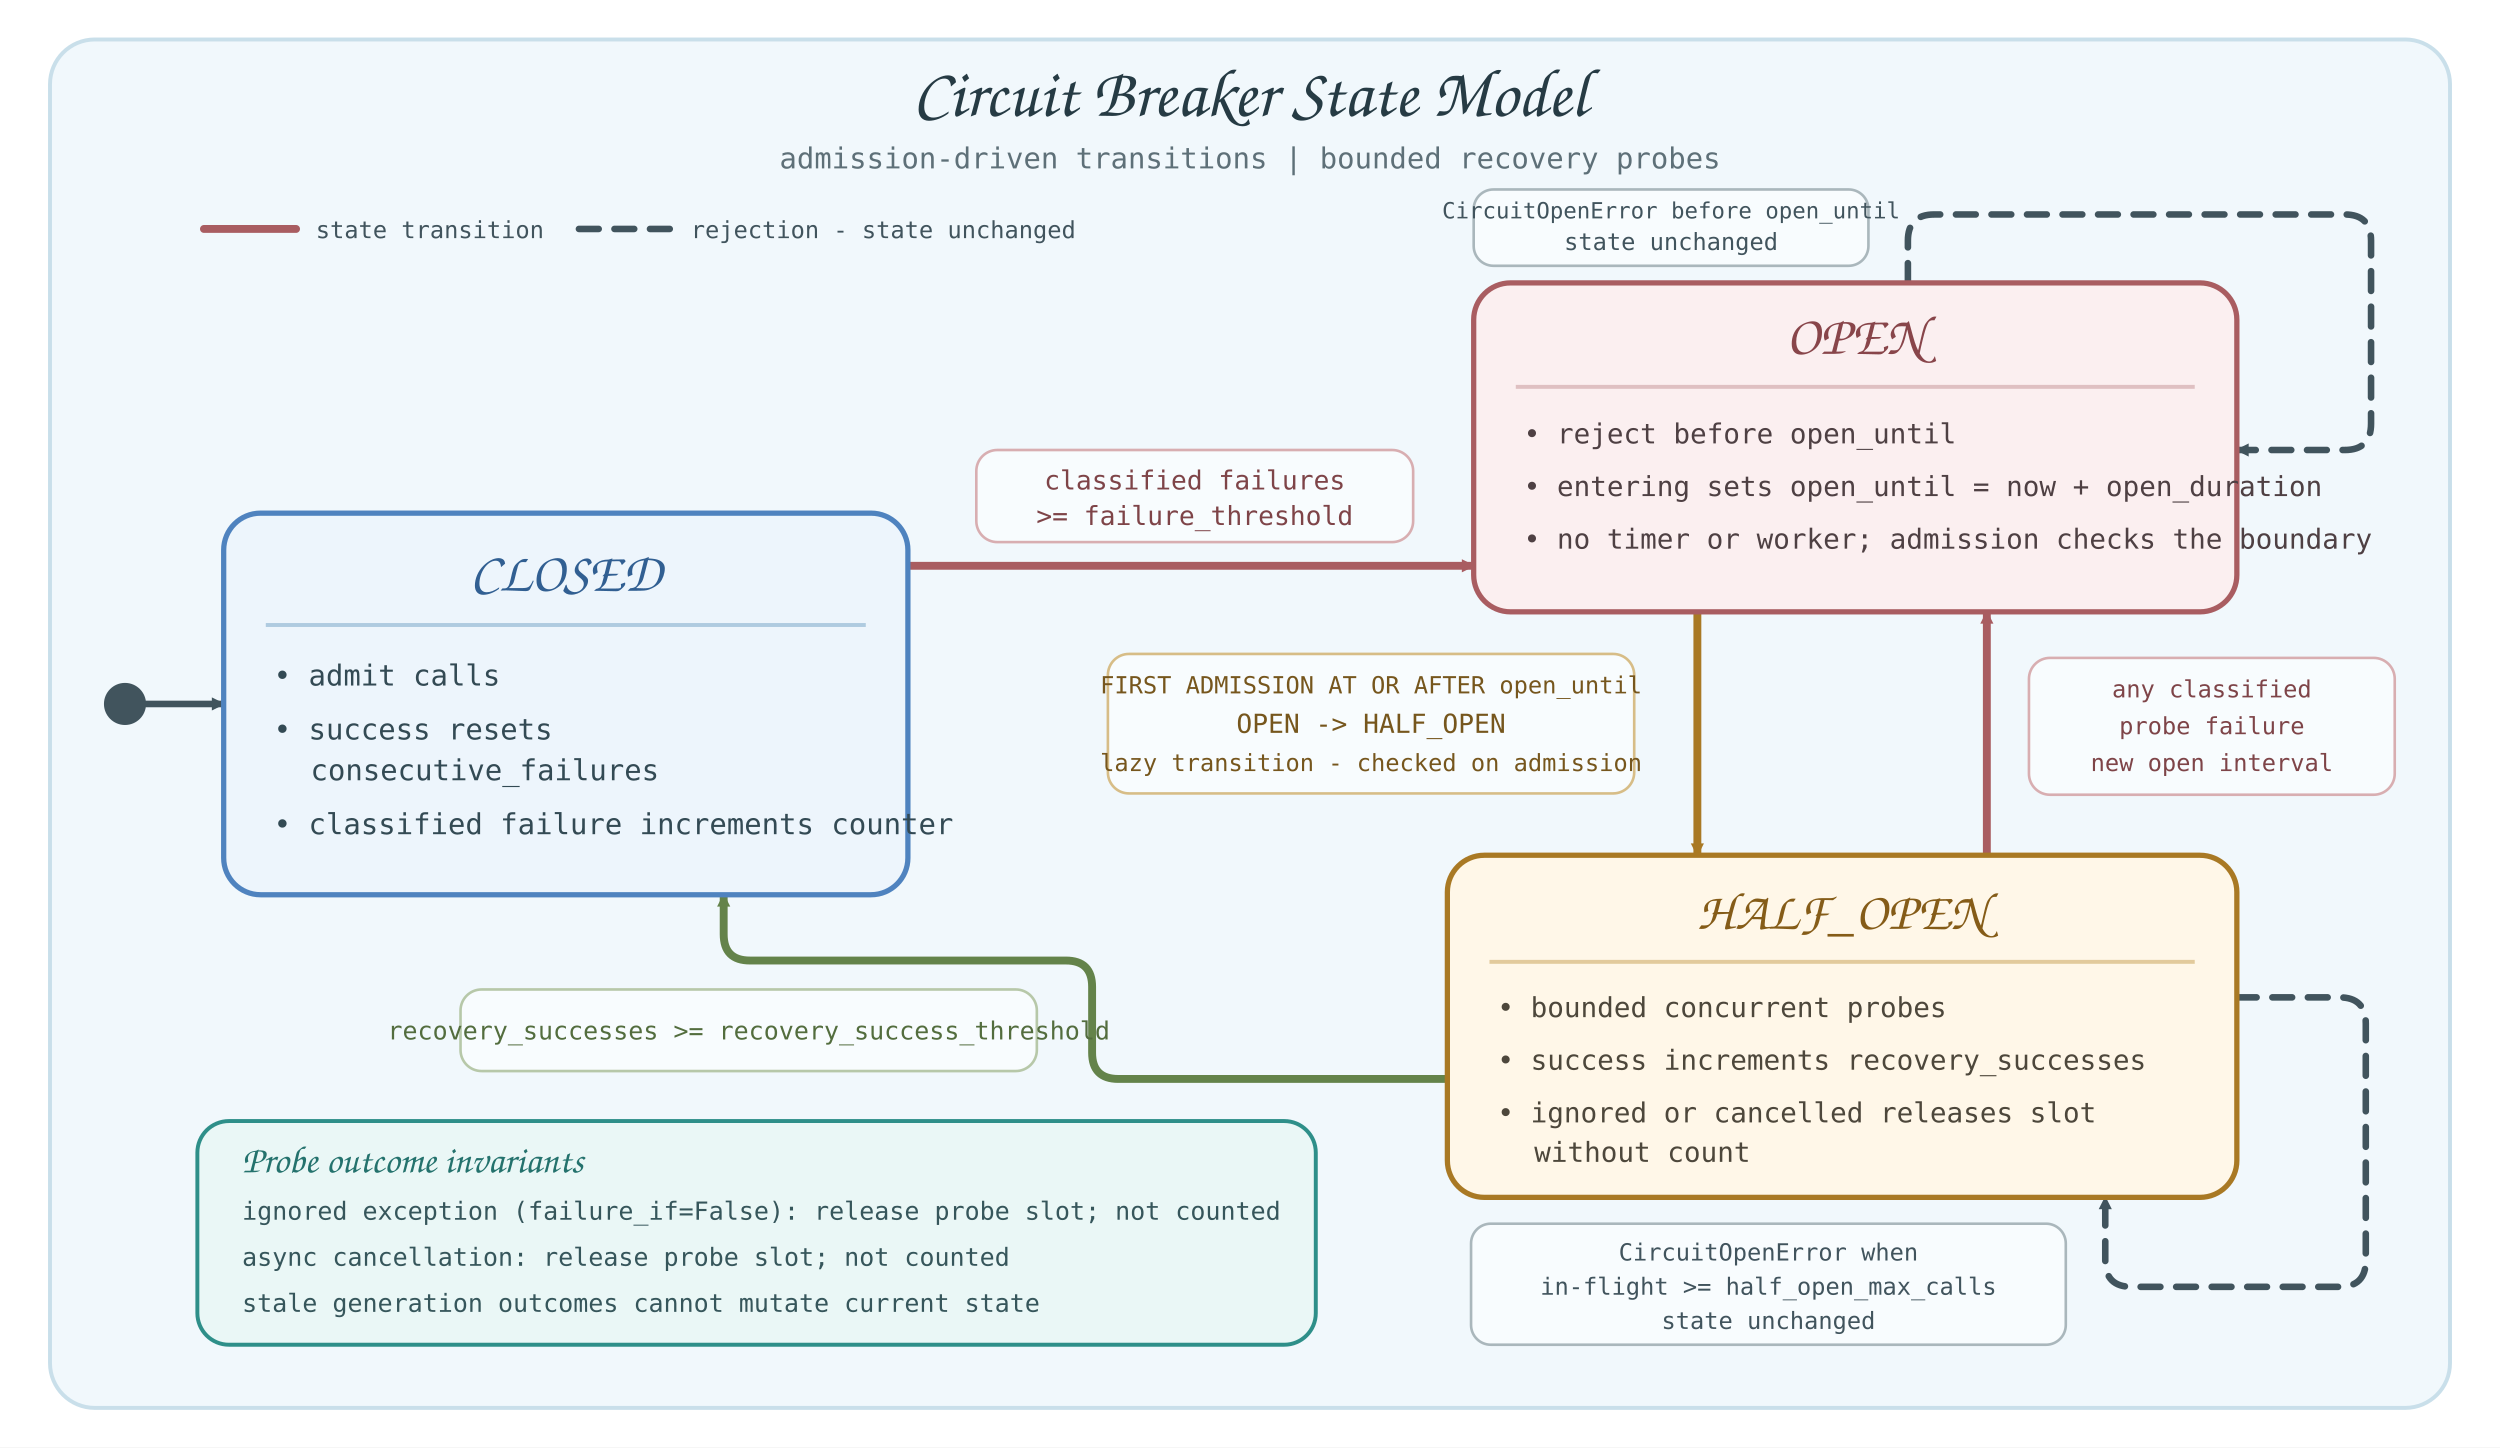
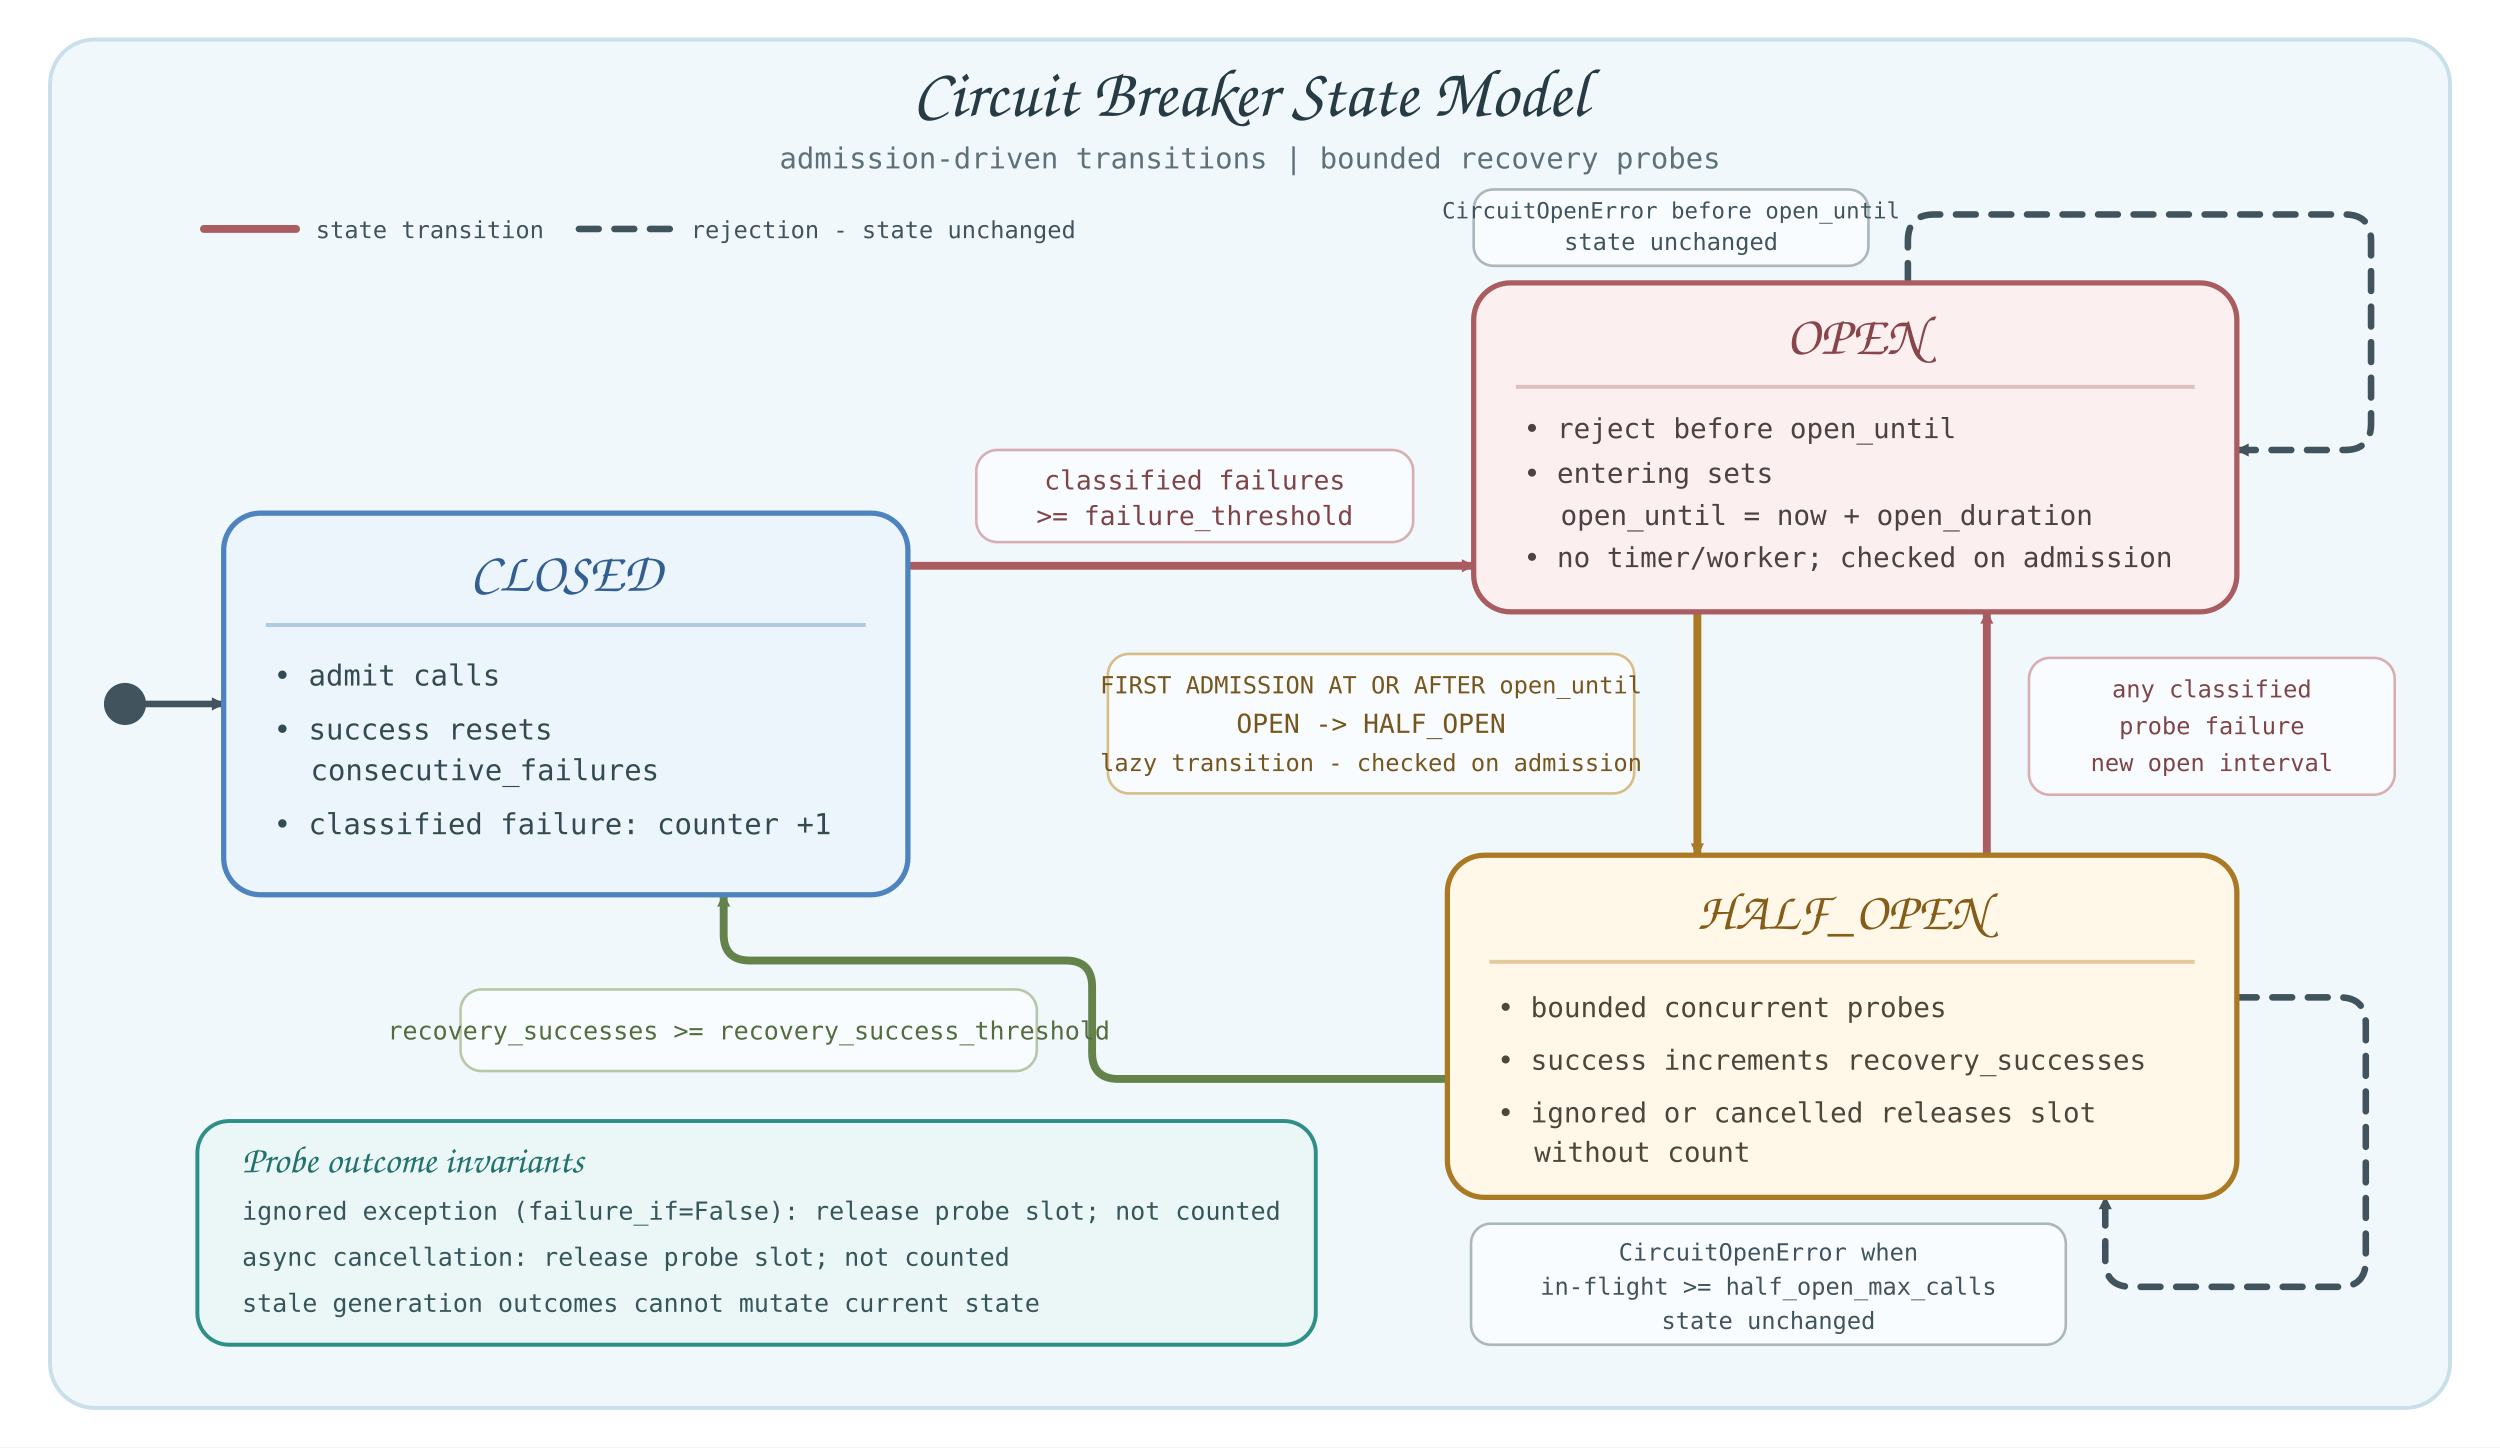
<svg xmlns="http://www.w3.org/2000/svg" width="1900" height="1100" viewBox="0 0 1900 1100" role="img" aria-labelledby="diagram-title diagram-desc">
  <defs>
    <marker id="arrow-red" markerWidth="13" markerHeight="13" refX="9" refY="5" orient="auto" markerUnits="userSpaceOnUse">
      <path d="M 0 0 L 10 5 L 0 10 Z" fill="#A95D61" />
    </marker>
    <marker id="arrow-amber" markerWidth="13" markerHeight="13" refX="9" refY="5" orient="auto" markerUnits="userSpaceOnUse">
      <path d="M 0 0 L 10 5 L 0 10 Z" fill="#A97924" />
    </marker>
    <marker id="arrow-olive" markerWidth="13" markerHeight="13" refX="9" refY="5" orient="auto" markerUnits="userSpaceOnUse">
      <path d="M 0 0 L 10 5 L 0 10 Z" fill="#64834A" />
    </marker>
    <marker id="arrow-neutral" markerWidth="13" markerHeight="13" refX="9" refY="5" orient="auto" markerUnits="userSpaceOnUse">
      <path d="M 0 0 L 10 5 L 0 10 Z" fill="#41545D" />
    </marker>
  </defs>
  <style>
    .title, .state-name { font-family: 'Architects Daughter', 'Comic Sans MS', cursive; }
    .technical { font-family: 'Comic Mono', 'SFMono-Regular', Consolas, monospace; }
    .connector { fill: none; stroke-width: 5; stroke-linecap: round; stroke-linejoin: round; }
    .state-transition { stroke-width: 6; }
    .rejection-decision { stroke: #41545D; stroke-dasharray: 15 12; marker-end: url(#arrow-neutral); }
    .initial-transition { stroke: #41545D; marker-end: url(#arrow-neutral); }
    .state-card { stroke-width: 4; }
    .label-box { fill: #F8FCFE; stroke-width: 2; }
  </style>
  <rect width="1900" height="1100" fill="#FFFFFF" />
  <rect x="38" y="30" width="1824" height="1040" rx="34" fill="#F1F8FC" stroke="#C9DFEA" stroke-width="3" />
  <text x="950" y="88" text-anchor="middle" class="title" font-size="52" fill="#263B44">Circuit Breaker State Model</text>
  <text x="950" y="128" text-anchor="middle" class="technical" font-size="22" fill="#5E7078">admission-driven transitions | bounded recovery probes</text>
  <g id="legend" class="technical" font-size="18" fill="#41545D">
    <line x1="155" y1="174" x2="225" y2="174" stroke="#A95D61" stroke-width="6" stroke-linecap="round" />
    <text x="240" y="181">state transition</text>
    <line x1="440" y1="174" x2="510" y2="174" stroke="#41545D" stroke-width="5" stroke-linecap="round" stroke-dasharray="15 12" />
    <text x="525" y="181">rejection - state unchanged</text>
  </g>
  <g id="connectors">
    <path id="initial-closed" class="connector initial-transition" d="M 111 535 H 170" />
    <path id="transition-closed-open" class="connector state-transition" d="M 690 430 H 1120" stroke="#A95D61" marker-end="url(#arrow-red)" />
    <path id="transition-open-half-open" class="connector state-transition" d="M 1290 465 V 650" stroke="#A97924" marker-end="url(#arrow-amber)" />
    <path id="transition-half-open-closed" class="connector state-transition" d="M 1100 820 H 850 Q 830 820 830 800 V 750 Q 830 730 810 730 H 570 Q 550 730 550 710 V 680" stroke="#64834A" marker-end="url(#arrow-olive)" />
    <path id="transition-half-open-open" class="connector state-transition" d="M 1510 650 V 465" stroke="#A95D61" marker-end="url(#arrow-red)" />
    <path id="rejection-open" class="connector rejection-decision" d="M 1450 215 V 183 Q 1450 163 1470 163 H 1782 Q 1802 163 1802 183 V 322 Q 1802 342 1782 342 H 1700" />
    <path id="rejection-half-open" class="connector rejection-decision" d="M 1700 758 H 1778 Q 1798 758 1798 778 V 958 Q 1798 978 1778 978 H 1620 Q 1600 978 1600 958 V 910" />
  </g>
  <g id="initial-state" class="initial-node">
    <circle cx="95" cy="535" r="16" fill="#41545D" />
  </g>
  <g id="state-closed" class="state-node">
    <rect class="state-card" x="170" y="390" width="520" height="290" rx="28" fill="#EDF5FC" stroke="#4F83BF" />
    <text x="430" y="449" text-anchor="middle" class="state-name" font-size="42" fill="#315F92">CLOSED</text>
    <line x1="202" y1="475" x2="658" y2="475" stroke="#AFCBE0" stroke-width="3" />
    <g class="technical" font-size="22" fill="#334A54">
      <text x="208" y="521">• admit calls</text>
      <text x="208" y="562">• success resets</text>
      <text x="236" y="593">consecutive_failures</text>
-       <text x="208" y="634">• classified failure increments counter</text>
+       <text x="208" y="634">• classified failure: counter +1</text>
    </g>
  </g>
  <g id="state-open" class="state-node">
    <rect class="state-card" x="1120" y="215" width="580" height="250" rx="28" fill="#FBEFF0" stroke="#A95D61" />
    <text x="1410" y="269" text-anchor="middle" class="state-name" font-size="42" fill="#88454A">OPEN</text>
    <line x1="1152" y1="294" x2="1668" y2="294" stroke="#DFC0C2" stroke-width="3" />
    <g class="technical" font-size="21" fill="#4E4043">
-       <text x="1158" y="337">• reject before open_until</text>
-       <text x="1158" y="377">• entering sets open_until = now + open_duration</text>
-       <text x="1158" y="417">• no timer or worker; admission checks the boundary</text>
+       <text x="1158" y="333">• reject before open_until</text>
+       <text x="1158" y="367">• entering sets</text>
+       <text x="1186" y="399">open_until = now + open_duration</text>
+       <text x="1158" y="431">• no timer/worker; checked on admission</text>
    </g>
  </g>
  <g id="state-half-open" class="state-node">
    <rect class="state-card" x="1100" y="650" width="600" height="260" rx="28" fill="#FFF7E8" stroke="#A97924" />
    <text x="1400" y="706" text-anchor="middle" class="state-name" font-size="40" fill="#855C18">HALF_OPEN</text>
    <line x1="1132" y1="731" x2="1668" y2="731" stroke="#E2CA9C" stroke-width="3" />
    <g class="technical" font-size="21" fill="#4D473B">
      <text x="1138" y="773">• bounded concurrent probes</text>
      <text x="1138" y="813">• success increments recovery_successes</text>
      <text x="1138" y="853">• ignored or cancelled releases slot</text>
      <text x="1166" y="883">without count</text>
    </g>
  </g>
  <g id="transition-labels" class="technical" text-anchor="middle">
    <rect class="label-box" x="742" y="342" width="332" height="70" rx="16" stroke="#D8AEB1" />
    <text x="908" y="372" font-size="20" fill="#7E4448">classified failures</text>
    <text x="908" y="399" font-size="20" fill="#7E4448">&gt;= failure_threshold</text>
    <rect class="label-box" x="842" y="497" width="400" height="106" rx="16" stroke="#D7BD87" />
    <text x="1042" y="527" font-size="18" fill="#76561D">FIRST ADMISSION AT OR AFTER open_until</text>
    <text x="1042" y="557" font-size="20" fill="#76561D">OPEN -&gt; HALF_OPEN</text>
    <text x="1042" y="586" font-size="18" fill="#76561D">lazy transition - checked on admission</text>
    <rect class="label-box" x="350" y="752" width="438" height="62" rx="16" stroke="#B7C8A9" />
    <text x="569" y="790" font-size="19" fill="#536D3E">recovery_successes &gt;= recovery_success_threshold</text>
    <rect class="label-box" x="1542" y="500" width="278" height="104" rx="16" stroke="#D8AEB1" />
    <text x="1681" y="530" font-size="18" fill="#7E4448">any classified</text>
    <text x="1681" y="558" font-size="18" fill="#7E4448">probe failure</text>
    <text x="1681" y="586" font-size="18" fill="#7E4448">new open interval</text>
  </g>
  <g id="rejection-labels" class="technical" text-anchor="middle">
    <rect class="label-box" x="1120" y="144" width="300" height="58" rx="15" stroke="#AAB7BC" />
    <text x="1270" y="166" font-size="17" fill="#41545D">CircuitOpenError before open_until</text>
    <text x="1270" y="190" font-size="18" fill="#41545D">state unchanged</text>
    <rect class="label-box" x="1118" y="930" width="452" height="92" rx="15" stroke="#AAB7BC" />
    <text x="1344" y="958" font-size="18" fill="#41545D">CircuitOpenError when</text>
    <text x="1344" y="984" font-size="18" fill="#41545D">in-flight &gt;= half_open_max_calls</text>
    <text x="1344" y="1010" font-size="18" fill="#41545D">state unchanged</text>
  </g>
  <g id="invariant-note" class="invariant-note">
    <rect x="150" y="852" width="850" height="170" rx="24" fill="#EAF7F6" stroke="#2E8F89" stroke-width="3" />
    <text x="184" y="891" class="title" font-size="29" fill="#24726D">Probe outcome invariants</text>
    <g class="technical" font-size="19" fill="#36565B">
      <text x="184" y="927">ignored exception (failure_if=False): release probe slot; not counted</text>
      <text x="184" y="962">async cancellation: release probe slot; not counted</text>
      <text x="184" y="997">stale generation outcomes cannot mutate current state</text>
    </g>
  </g>
</svg>
